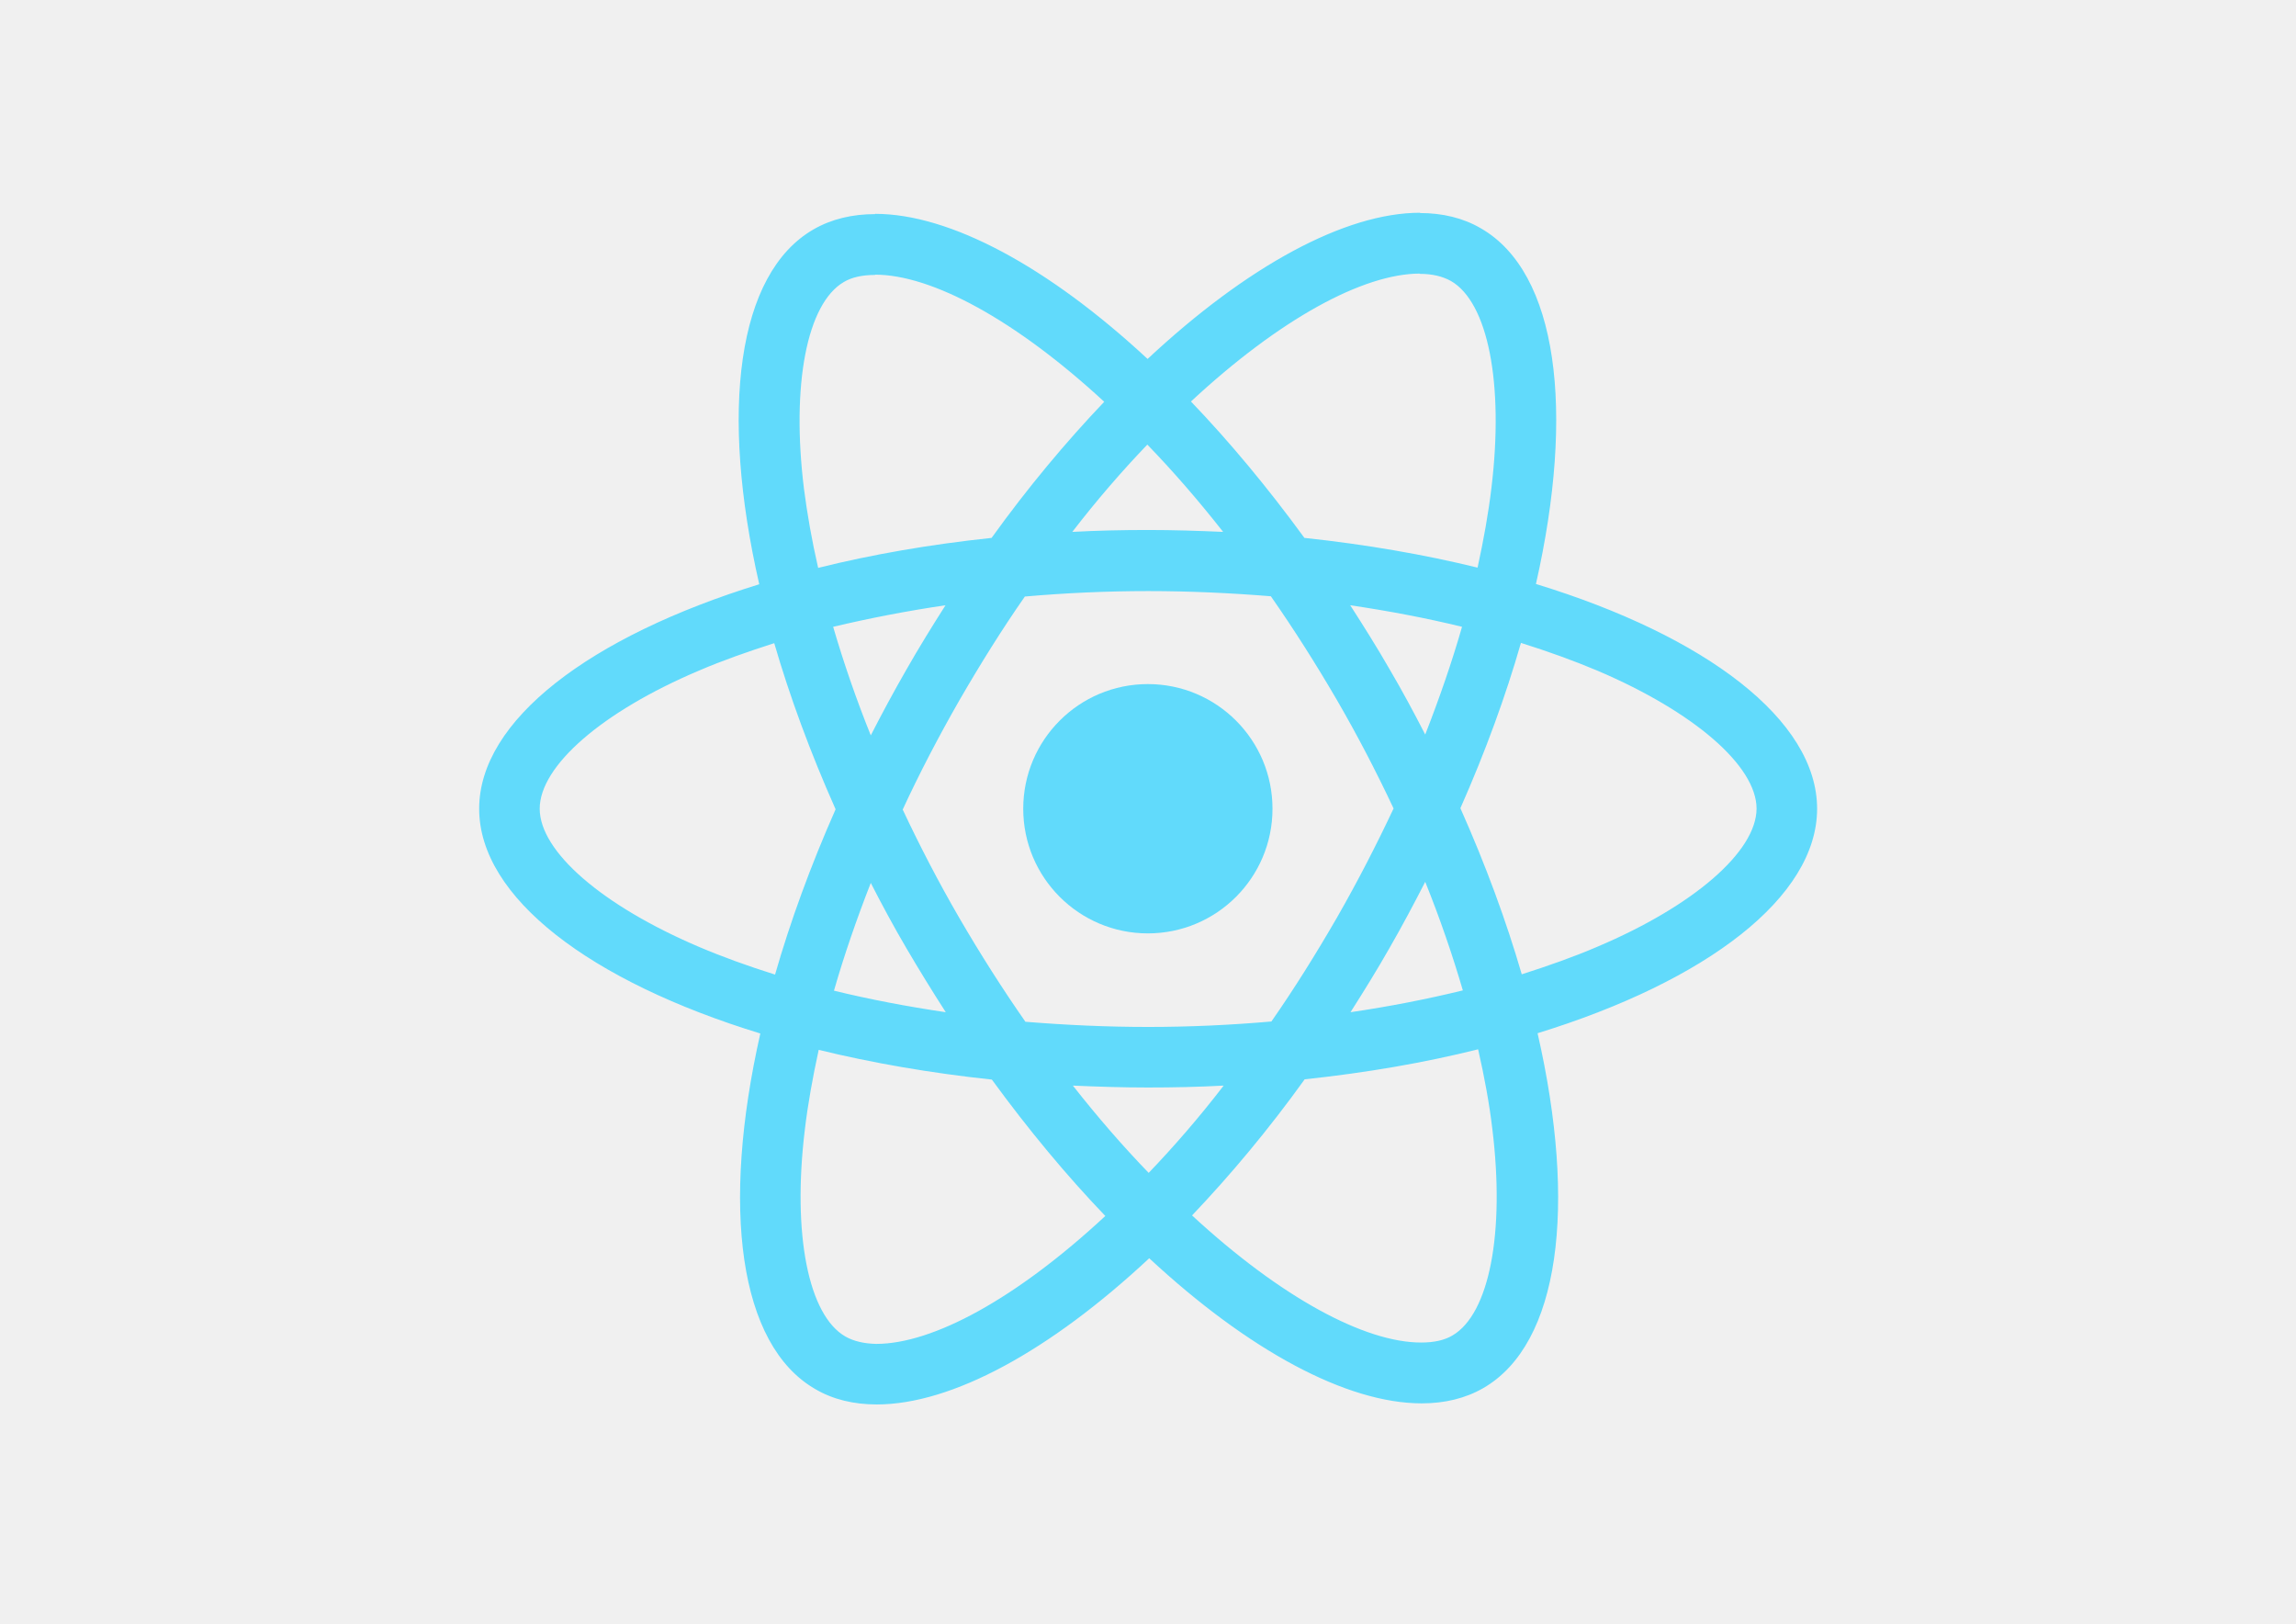
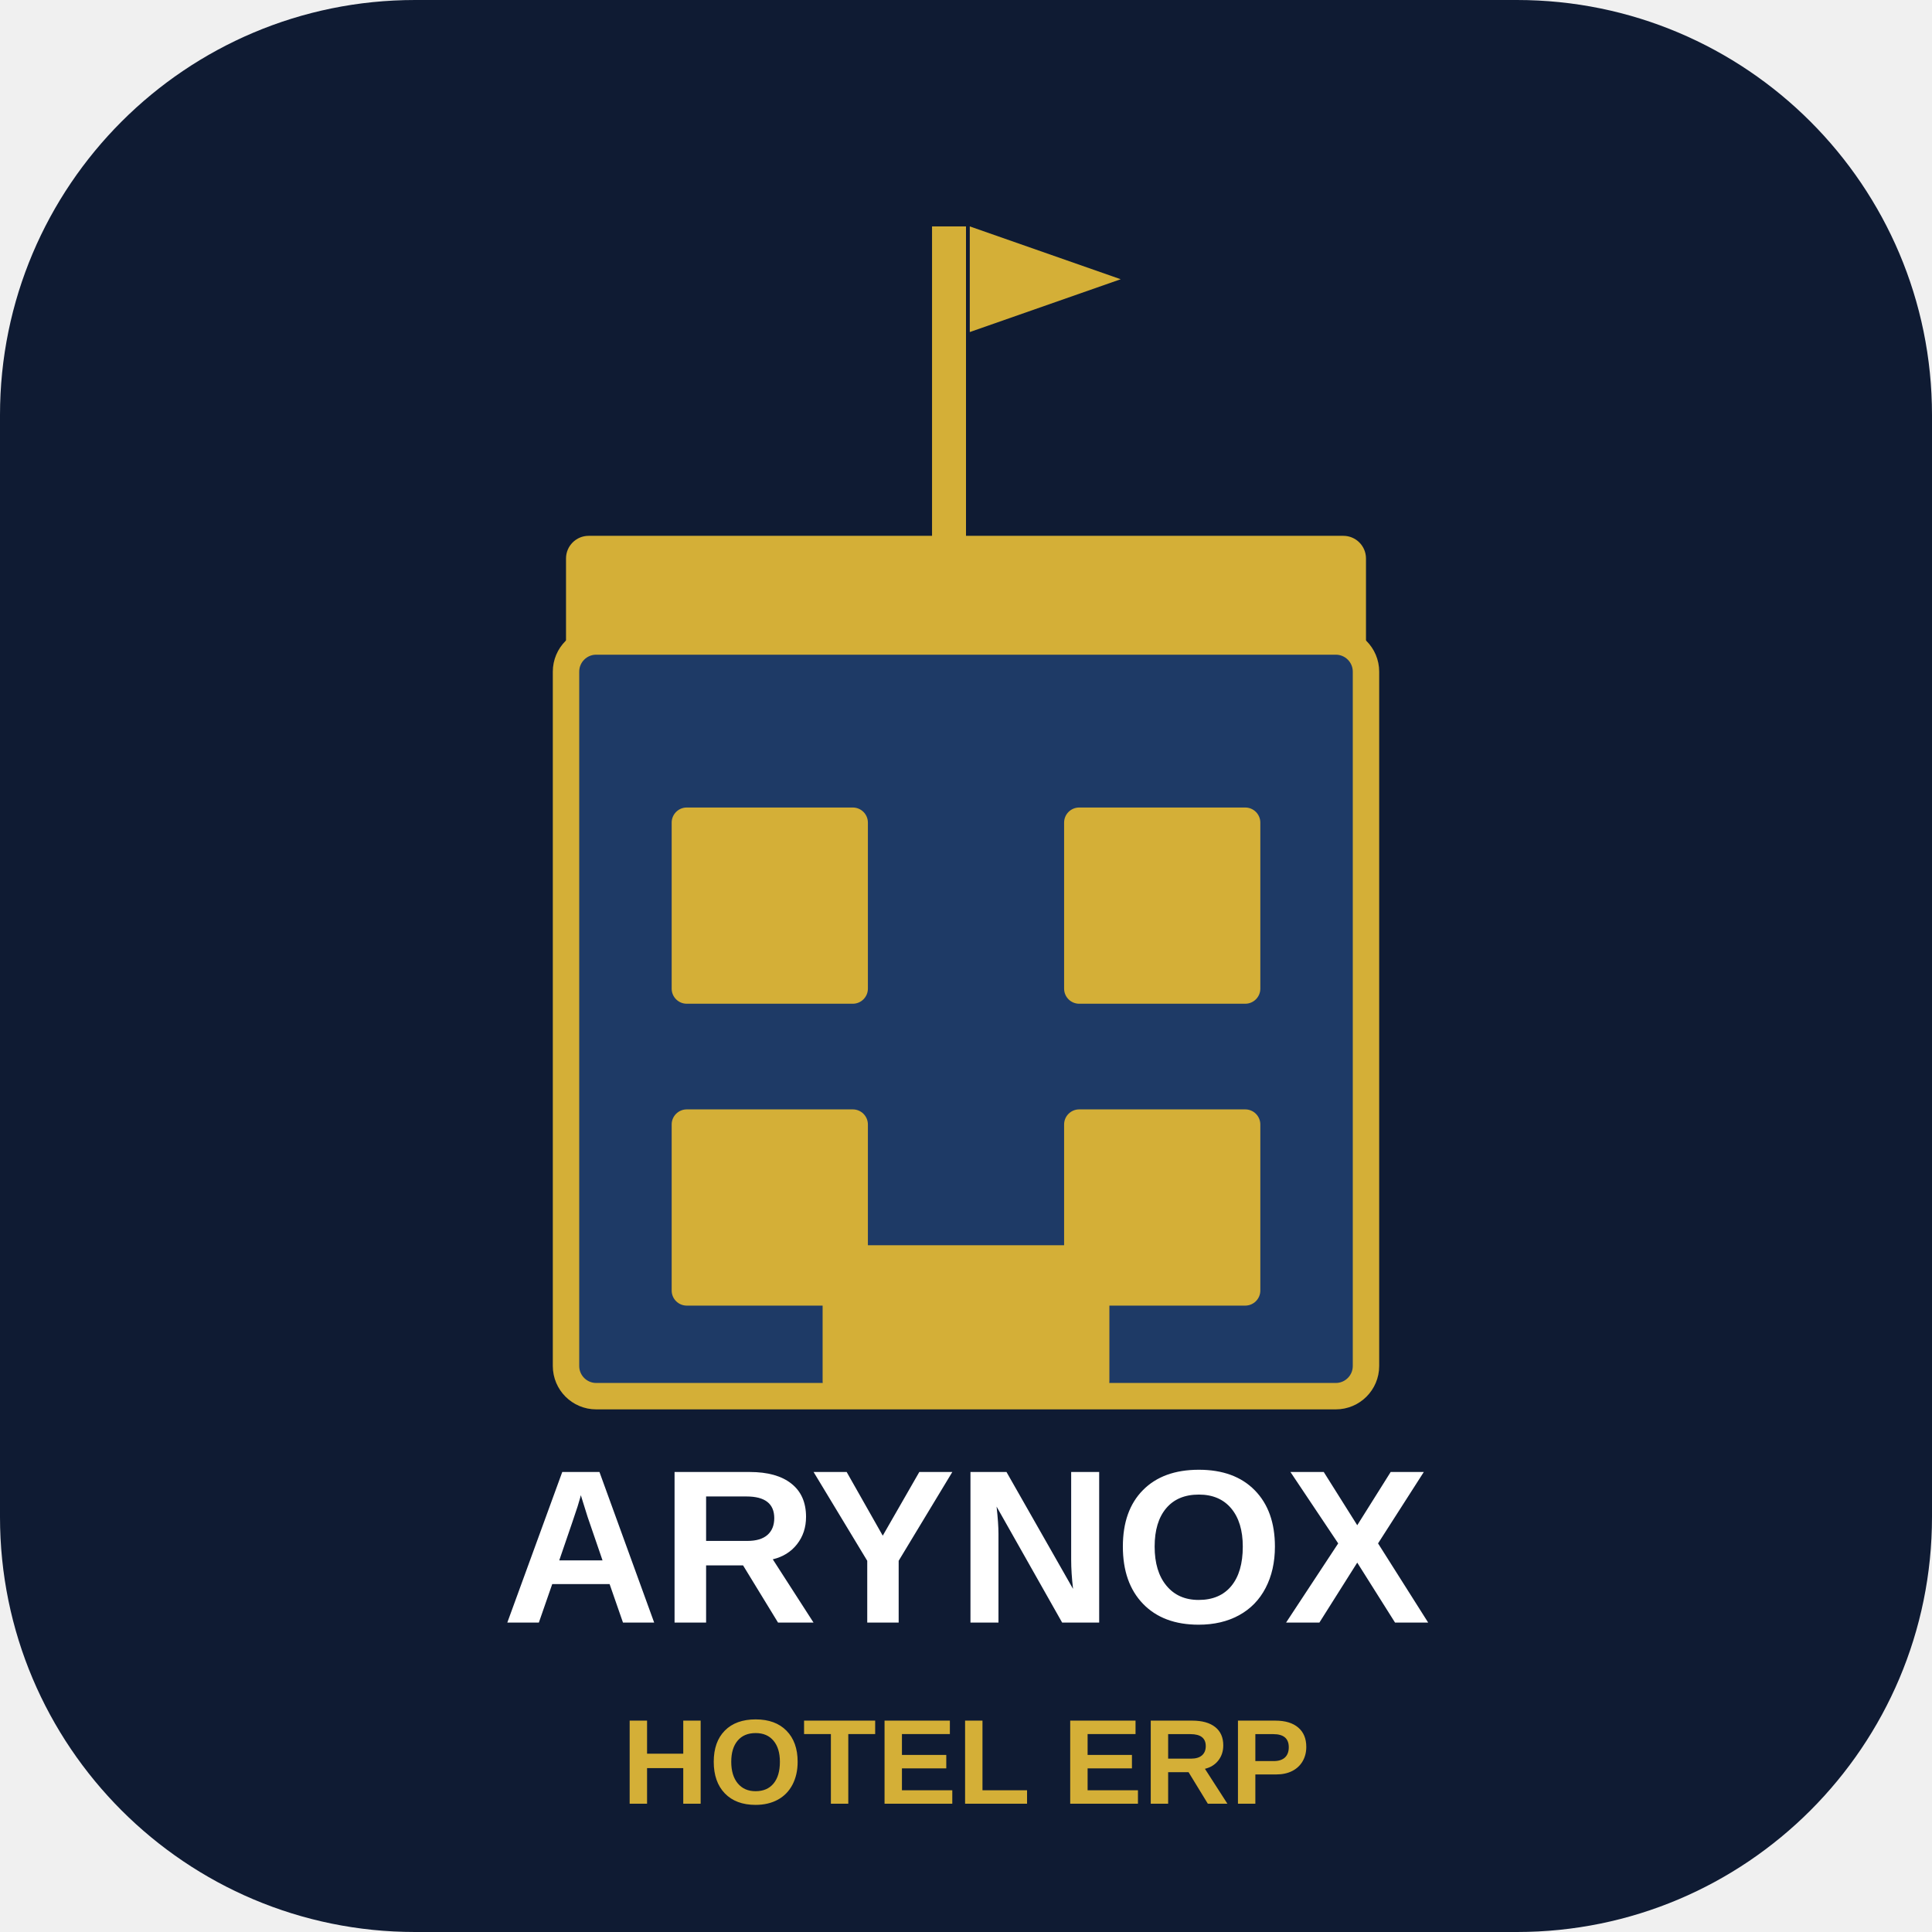
- <svg xmlns="http://www.w3.org/2000/svg" viewBox="0 0 841.9 595.3">
-   <g fill="#61DAFB">
-     <path d="M666.3 296.5c0-32.5-40.7-63.3-103.1-82.4 14.4-63.6 8-114.2-20.2-130.4-6.5-3.8-14.1-5.6-22.4-5.6v22.3c4.6 0 8.3.9 11.4 2.6 13.6 7.8 19.5 37.5 14.9 75.7-1.1 9.4-2.9 19.3-5.1 29.4-19.6-4.8-41-8.5-63.5-10.9-13.5-18.5-27.5-35.3-41.6-50 32.6-30.3 63.2-46.9 84-46.9V78c-27.5 0-63.5 19.6-99.9 53.6-36.4-33.8-72.4-53.2-99.9-53.2v22.3c20.7 0 51.4 16.5 84 46.6-14 14.7-28 31.4-41.3 49.9-22.6 2.4-44 6.1-63.6 11-2.3-10-4-19.7-5.2-29-4.7-38.2 1.1-67.9 14.6-75.8 3-1.8 6.9-2.6 11.5-2.6V78.5c-8.4 0-16 1.8-22.6 5.6-28.1 16.2-34.4 66.7-19.9 130.1-62.2 19.2-102.7 49.9-102.7 82.3 0 32.5 40.7 63.3 103.1 82.4-14.4 63.6-8 114.2 20.2 130.4 6.5 3.8 14.1 5.6 22.5 5.6 27.5 0 63.5-19.6 99.9-53.6 36.4 33.8 72.4 53.2 99.9 53.2 8.4 0 16-1.8 22.6-5.6 28.1-16.2 34.4-66.7 19.9-130.1 62-19.1 102.5-49.9 102.5-82.3zm-130.2-66.7c-3.7 12.9-8.3 26.2-13.5 39.5-4.1-8-8.4-16-13.1-24-4.6-8-9.5-15.8-14.4-23.4 14.2 2.1 27.9 4.7 41 7.9zm-45.8 106.5c-7.8 13.5-15.8 26.3-24.1 38.2-14.9 1.3-30 2-45.2 2-15.1 0-30.2-.7-45-1.9-8.3-11.9-16.4-24.6-24.2-38-7.6-13.1-14.5-26.4-20.8-39.8 6.2-13.4 13.2-26.8 20.7-39.9 7.8-13.5 15.8-26.3 24.1-38.2 14.9-1.3 30-2 45.2-2 15.1 0 30.2.7 45 1.9 8.3 11.9 16.4 24.6 24.2 38 7.6 13.1 14.5 26.4 20.8 39.8-6.3 13.4-13.2 26.8-20.7 39.9zm32.3-13c5.4 13.4 10 26.8 13.8 39.8-13.1 3.2-26.9 5.9-41.2 8 4.9-7.7 9.8-15.6 14.4-23.7 4.6-8 8.9-16.1 13-24.1zM421.2 430c-9.3-9.6-18.6-20.3-27.8-32 9 .4 18.2.7 27.5.7 9.4 0 18.7-.2 27.8-.7-9 11.7-18.3 22.4-27.5 32zm-74.4-58.9c-14.2-2.1-27.9-4.7-41-7.9 3.7-12.9 8.3-26.2 13.5-39.5 4.1 8 8.4 16 13.1 24 4.7 8 9.5 15.8 14.4 23.4zM420.7 163c9.3 9.6 18.6 20.3 27.8 32-9-.4-18.2-.7-27.5-.7-9.4 0-18.7.2-27.8.7 9-11.7 18.3-22.4 27.5-32zm-74 58.9c-4.9 7.7-9.8 15.6-14.4 23.7-4.6 8-8.9 16-13 24-5.4-13.4-10-26.8-13.8-39.8 13.1-3.1 26.9-5.8 41.2-7.9zm-90.5 125.2c-35.4-15.1-58.3-34.9-58.3-50.6 0-15.7 22.9-35.6 58.3-50.6 8.6-3.7 18-7 27.7-10.1 5.7 19.6 13.2 40 22.5 60.9-9.2 20.8-16.6 41.1-22.2 60.6-9.9-3.1-19.3-6.5-28-10.2zM310 490c-13.6-7.8-19.5-37.5-14.9-75.7 1.1-9.4 2.9-19.3 5.1-29.4 19.6 4.8 41 8.5 63.5 10.9 13.5 18.5 27.5 35.3 41.6 50-32.6 30.3-63.2 46.9-84 46.9-4.5-.1-8.3-1-11.3-2.7zm237.2-76.2c4.7 38.2-1.1 67.9-14.6 75.8-3 1.8-6.9 2.6-11.5 2.6-20.7 0-51.4-16.5-84-46.6 14-14.7 28-31.4 41.3-49.9 22.6-2.4 44-6.1 63.6-11 2.3 10.1 4.1 19.8 5.2 29.1zm38.5-66.7c-8.6 3.7-18 7-27.7 10.1-5.7-19.6-13.2-40-22.5-60.9 9.2-20.8 16.6-41.1 22.2-60.6 9.9 3.1 19.3 6.5 28.1 10.2 35.4 15.1 58.3 34.9 58.3 50.6-.1 15.7-23 35.6-58.4 50.6zM320.8 78.4z" />
-     <circle cx="420.9" cy="296.5" r="45.7" />
-     <path d="M520.5 78.1z" />
-   </g>
+ <svg xmlns="http://www.w3.org/2000/svg" viewBox="0 0 512 512" font-family="Segoe UI, Arial, sans-serif">
+   <rect width="512" height="512" rx="110" fill="#0F1B33" />
+   <rect x="247" y="60" width="9" height="92" fill="#D4AF37" />
+   <polygon points="257,60 297,74 257,88" fill="#D4AF37" />
+   <rect x="150" y="142" width="212" height="34" rx="6" fill="#D4AF37" />
+   <rect x="150" y="170" width="212" height="200" rx="8" fill="#1E3A66" stroke="#D4AF37" stroke-width="7" />
+   <rect x="178" y="214" width="52" height="52" rx="4" fill="#D4AF37" />
+   <rect x="282" y="214" width="52" height="52" rx="4" fill="#D4AF37" />
+   <rect x="178" y="294" width="52" height="52" rx="4" fill="#D4AF37" />
+   <rect x="282" y="294" width="52" height="52" rx="4" fill="#D4AF37" />
+   <rect x="218" y="330" width="76" height="40" rx="4" fill="#D4AF37" />
+   <text x="256" y="430" text-anchor="middle" font-size="58" font-weight="bold" fill="#FFFFFF">ARYNOX</text>
+   <text x="256" y="478" text-anchor="middle" font-size="32" font-weight="bold" fill="#D4AF37">HOTEL ERP</text>
</svg>
